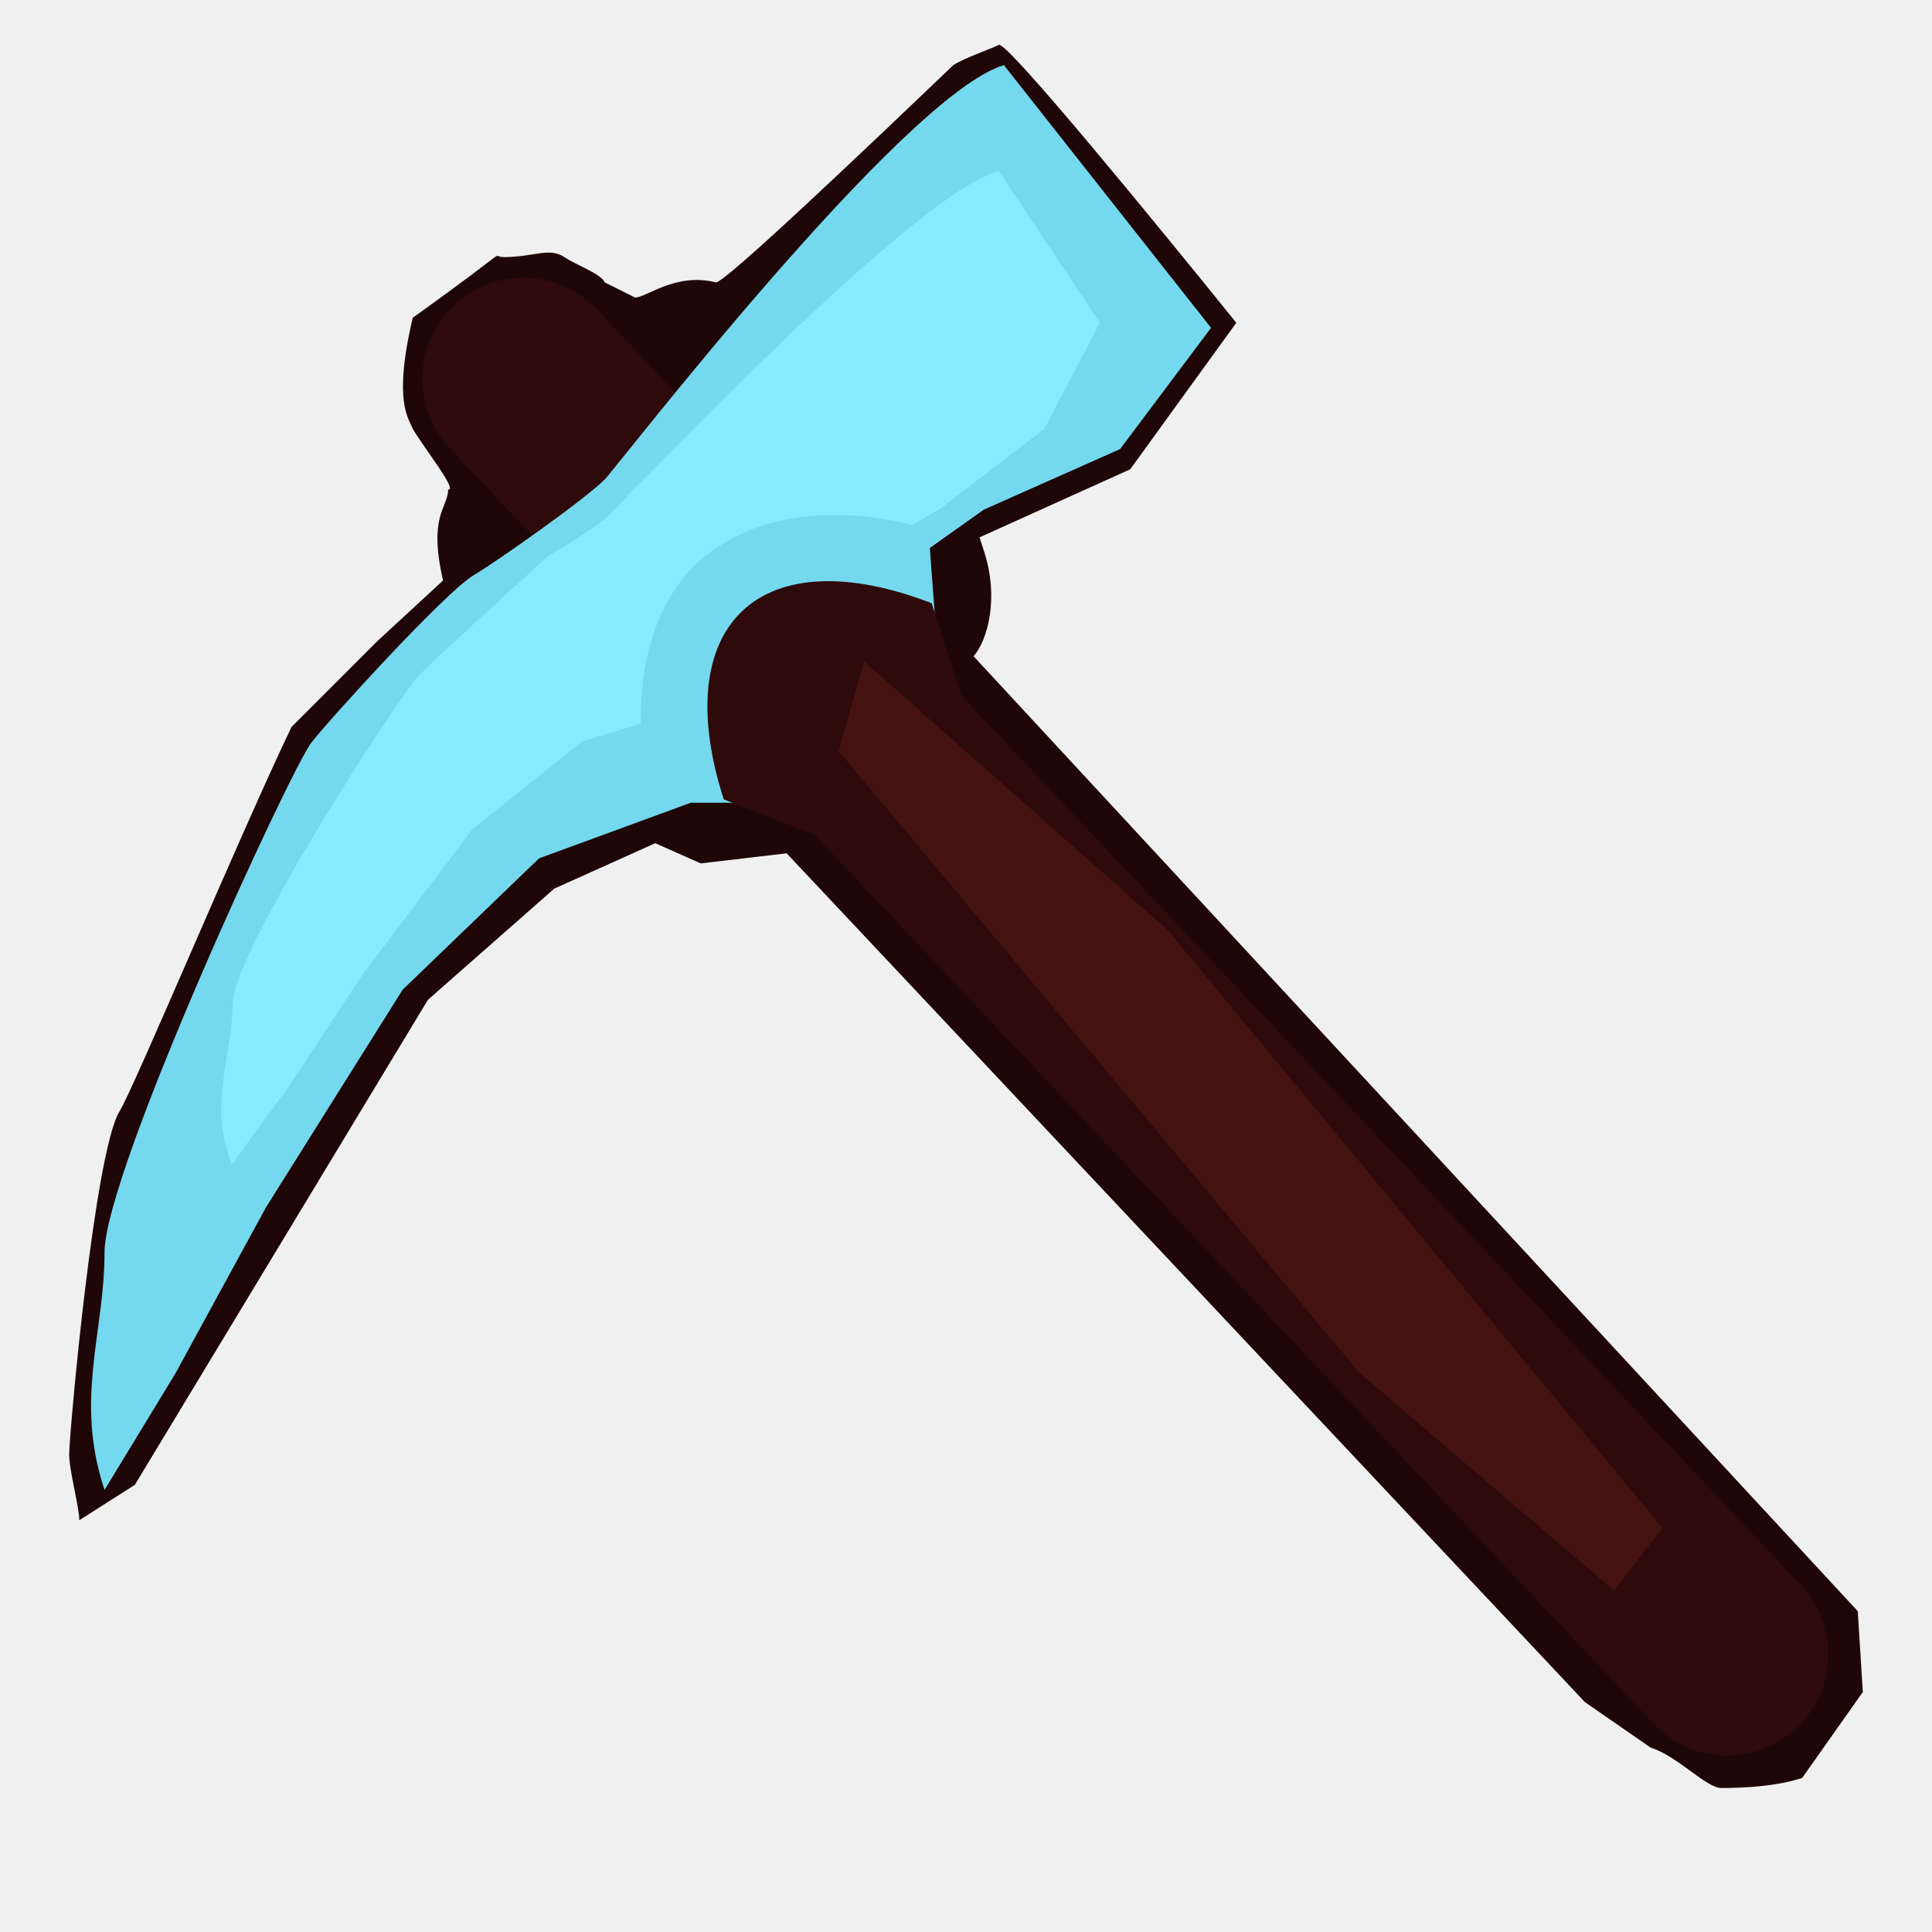
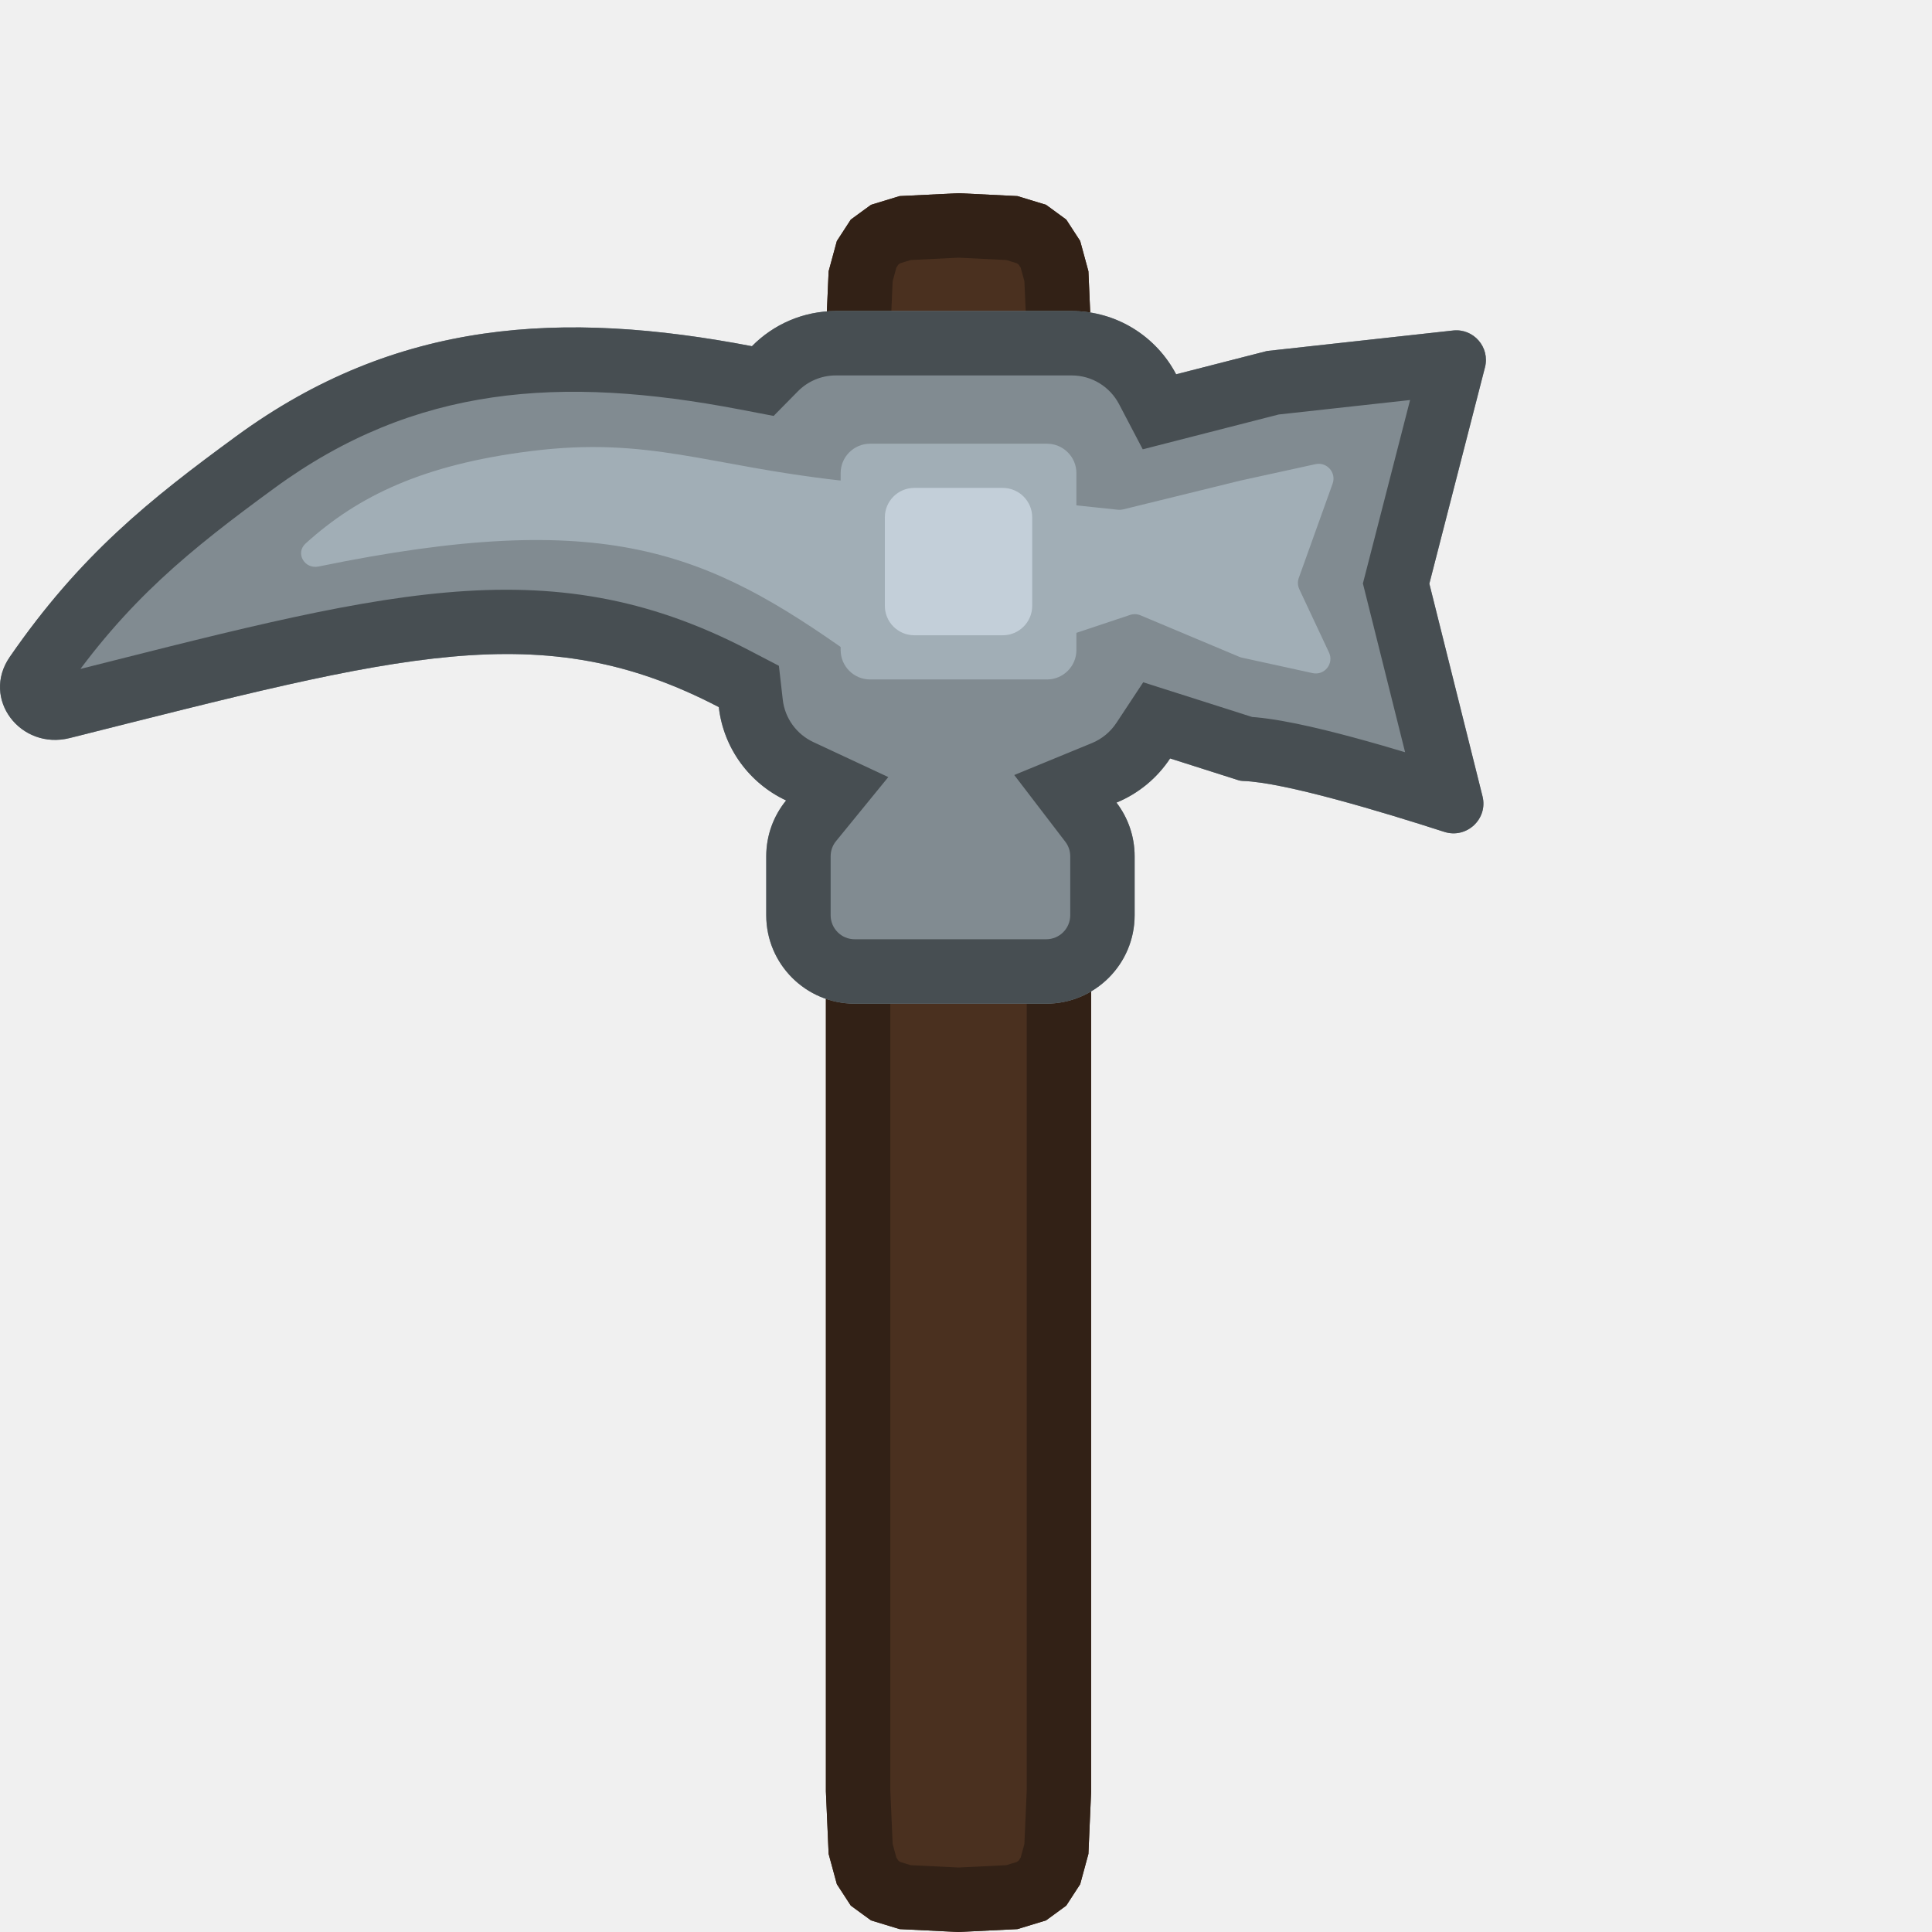
- <svg xmlns="http://www.w3.org/2000/svg" width="501" height="501" viewBox="0 0 501 501" fill="none">
-   <path d="M410.999 441.389L203.986 221.275L181.713 223.895L169.921 218.654L143.717 230.446L110.962 259.271L34.97 385.05L20.557 394.222C20.557 390.728 17.937 381.382 17.937 377.189C17.937 371.948 24.488 298.577 31.039 288.095C34.766 282.133 61.611 217.781 75.586 188.52L97.859 166.246L114.892 150.524C110.962 133.491 116.202 131.744 116.202 126.94C118.823 127.377 110.175 116.458 107.031 111.217C106.158 108.597 101.79 104.666 107.031 82.393C134.545 62.74 126.684 66.67 130.615 66.67C138.476 66.67 142.407 64.05 146.337 66.67C149.482 68.767 155.945 71.038 156.819 73.221L164.68 77.152C167.737 77.152 175.162 70.601 185.643 73.221C187.677 73.73 227.57 35.662 247.223 16.883C249.843 15.136 256.918 12.69 259.015 11.642C261.111 10.594 300.505 58.809 320.594 83.703L293.08 121.699L254.014 139.342C254.288 140.231 254.639 141.326 255.084 142.662C259.277 155.24 255.958 166.246 252.464 170.177L481.75 417.805L483.06 438.769L467.337 461.042C460.786 463.226 452.234 463.663 446.374 463.663C442.444 463.663 435.019 455.365 428.031 453.181L410.999 441.389Z" fill="#200707" />
-   <rect x="98.672" y="97.179" width="52.408" height="507.253" rx="26.204" transform="rotate(-43.347 98.6719 97.1786)" fill="#2F0A0A" />
-   <path d="M314.043 85.013L260.325 16.883C234.121 24.744 159.875 121.264 156.819 124.32C151.578 129.56 129.304 145.283 122.753 149.214C115.56 153.53 86.729 185.073 80.827 192.45C75.586 199.001 27.109 303.818 27.108 324.781C27.108 345.744 19.247 362.777 27.108 386.361L45.451 356.226L69.035 312.989L104.411 256.65L139.786 222.585L179.092 208.173L205.296 167.556L255.084 132.181L290.46 116.458L314.043 85.013Z" fill="#74D8EE" />
-   <path d="M285.22 83.703L259.015 44.397C237.965 49.582 167.482 124.182 165.02 126.226C160.798 129.729 161.619 133.03 142.407 143.973C142.407 143.973 113.101 170.48 108.342 175.418C104.116 179.803 60.367 246.423 60.299 260.52C60.232 274.616 53.869 286.039 60.1 301.927L74.915 281.735L93.977 252.752L122.543 215.005L151.036 192.236L182.62 182.696L203.776 155.486L243.838 131.891L270.807 111.218L285.22 83.703Z" fill="#89EAFF" />
-   <path d="M173.624 208.156C170.695 208.156 168.138 206.124 167.634 203.238C163.543 179.834 167.791 158.316 180.545 146.278C193.409 134.136 213.401 130.541 236.527 136.095C239.079 136.708 240.886 138.945 241.08 141.562L242.633 162.558C242.953 166.887 238.757 169.768 234.469 170.445C225.814 171.81 228.187 183.121 219.709 191.123C211.002 199.341 203.918 192.295 204.105 200.452C204.196 204.449 201.503 208.156 197.505 208.156L173.624 208.156Z" fill="#74D8EE" />
-   <path d="M187.691 207.301C180.671 185.545 182.406 167.963 192.514 158.422C202.622 148.881 220.275 148.163 241.589 156.426L268.059 238.457L187.691 207.301Z" fill="#2F0A0A" />
-   <path d="M217.5 194.791L224.028 171.47L302.839 241.225L431.111 396.229L418.561 412.412L352.475 355.928L217.5 194.791Z" fill="#451212" />
+ <svg xmlns="http://www.w3.org/2000/svg" width="150" height="150" viewBox="0 0 150 150" fill="none">
+   <mask id="path-1-inside-1_1212_70728" fill="white">
+     <path d="M78.995 15.225L81.213 15.901L82.783 17.048L83.865 18.712L84.504 21.061L84.716 25.909V139.091L84.504 143.938L83.865 146.288L82.783 147.952L81.213 149.099L78.995 149.775L74.419 150L69.844 149.775L67.626 149.099L66.056 147.952L64.974 146.288L64.335 143.938L64.123 139.091V25.909L64.335 21.061L64.974 18.712L66.056 17.048L67.626 15.901L69.844 15.225L74.419 15L78.995 15.225Z" />
+   </mask>
+   <path d="M78.995 15.225L81.213 15.901L82.783 17.048L83.865 18.712L84.504 21.061L84.716 25.909V139.091L84.504 143.938L83.865 146.288L82.783 147.952L81.213 149.099L78.995 149.775L74.419 150L69.844 149.775L67.626 149.099L66.056 147.952L64.974 146.288L64.335 143.938L64.123 139.091V25.909L64.335 21.061L64.974 18.712L66.056 17.048L67.626 15.901L69.844 15.225L74.419 15L78.995 15.225Z" fill="#4A301F" />
+   <path d="M78.995 15.225L80.454 10.442L79.861 10.261L79.24 10.231L78.995 15.225ZM81.213 15.901L84.161 11.863L83.48 11.365L82.672 11.119L81.213 15.901ZM82.783 17.048L86.975 14.322L86.474 13.552L85.731 13.01L82.783 17.048ZM83.865 18.712L88.69 17.4L88.484 16.644L88.057 15.986L83.865 18.712ZM84.504 21.061L89.499 20.843L89.475 20.287L89.329 19.75L84.504 21.061ZM84.716 25.909H89.716V25.8L89.711 25.691L84.716 25.909ZM84.716 139.091L89.711 139.309L89.716 139.2V139.091H84.716ZM84.504 143.938L89.329 145.25L89.475 144.713L89.499 144.157L84.504 143.938ZM83.865 146.288L88.057 149.014L88.484 148.356L88.69 147.6L83.865 146.288ZM82.783 147.952L85.731 151.99L86.474 151.448L86.975 150.678L82.783 147.952ZM81.213 149.099L82.672 153.881L83.48 153.635L84.161 153.137L81.213 149.099ZM78.995 149.775L79.24 154.769L79.861 154.739L80.454 154.558L78.995 149.775ZM74.419 150L74.174 154.994L74.419 155.006L74.664 154.994L74.419 150ZM69.844 149.775L68.384 154.558L68.978 154.739L69.599 154.769L69.844 149.775ZM67.626 149.099L64.678 153.137L65.359 153.635L66.167 153.881L67.626 149.099ZM66.056 147.952L61.864 150.678L62.365 151.448L63.107 151.99L66.056 147.952ZM64.974 146.288L60.149 147.6L60.354 148.356L60.782 149.014L64.974 146.288ZM64.335 143.938L59.34 144.157L59.364 144.713L59.51 145.25L64.335 143.938ZM64.123 139.091H59.123V139.2L59.128 139.309L64.123 139.091ZM64.123 25.909L59.128 25.691L59.123 25.8V25.909H64.123ZM64.335 21.061L59.51 19.75L59.364 20.287L59.34 20.843L64.335 21.061ZM64.974 18.712L60.782 15.986L60.354 16.644L60.149 17.4L64.974 18.712ZM66.056 17.048L63.107 13.01L62.365 13.552L61.864 14.322L66.056 17.048ZM67.626 15.901L66.167 11.119L65.359 11.365L64.678 11.863L67.626 15.901ZM69.844 15.225L69.599 10.231L68.978 10.261L68.384 10.442L69.844 15.225ZM74.419 15L74.664 10.006L74.419 9.994L74.174 10.006L74.419 15ZM78.995 15.225L77.536 20.007L79.754 20.684L81.213 15.901L82.672 11.119L80.454 10.442L78.995 15.225ZM81.213 15.901L78.265 19.94L79.835 21.086L82.783 17.048L85.731 13.01L84.161 11.863L81.213 15.901ZM82.783 17.048L78.591 19.773L79.674 21.438L83.865 18.712L88.057 15.986L86.975 14.322L82.783 17.048ZM83.865 18.712L79.04 20.023L79.679 22.373L84.504 21.061L89.329 19.75L88.69 17.4L83.865 18.712ZM84.504 21.061L79.509 21.28L79.721 26.128L84.716 25.909L89.711 25.691L89.499 20.843L84.504 21.061ZM84.716 25.909H79.716V139.091H84.716H89.716V25.909H84.716ZM84.716 139.091L79.721 138.872L79.509 143.72L84.504 143.938L89.499 144.157L89.711 139.309L84.716 139.091ZM84.504 143.938L79.679 142.627L79.04 144.977L83.865 146.288L88.69 147.6L89.329 145.25L84.504 143.938ZM83.865 146.288L79.674 143.562L78.591 145.227L82.783 147.952L86.975 150.678L88.057 149.014L83.865 146.288ZM82.783 147.952L79.835 143.914L78.265 145.06L81.213 149.099L84.161 153.137L85.731 151.99L82.783 147.952ZM81.213 149.099L79.754 144.316L77.536 144.993L78.995 149.775L80.454 154.558L82.672 153.881L81.213 149.099ZM78.995 149.775L78.75 144.781L74.174 145.006L74.419 150L74.664 154.994L79.24 154.769L78.995 149.775ZM74.419 150L74.664 145.006L70.089 144.781L69.844 149.775L69.599 154.769L74.174 154.994L74.419 150ZM69.844 149.775L71.303 144.993L69.085 144.316L67.626 149.099L66.167 153.881L68.384 154.558L69.844 149.775ZM67.626 149.099L70.574 145.06L69.004 143.914L66.056 147.952L63.107 151.99L64.678 153.137L67.626 149.099ZM66.056 147.952L70.247 145.227L69.165 143.562L64.974 146.288L60.782 149.014L61.864 150.678L66.056 147.952ZM64.974 146.288L69.799 144.977L69.16 142.627L64.335 143.938L59.51 145.25L60.149 147.6L64.974 146.288ZM64.335 143.938L69.33 143.72L69.118 138.872L64.123 139.091L59.128 139.309L59.34 144.157L64.335 143.938ZM64.123 139.091H69.123V25.909H64.123H59.123V139.091H64.123ZM64.123 25.909L69.118 26.128L69.33 21.28L64.335 21.061L59.34 20.843L59.128 25.691L64.123 25.909ZM64.335 21.061L69.16 22.373L69.799 20.023L64.974 18.712L60.149 17.4L59.51 19.75L64.335 21.061ZM64.974 18.712L69.165 21.438L70.247 19.773L66.056 17.048L61.864 14.322L60.782 15.986L64.974 18.712ZM66.056 17.048L69.004 21.086L70.574 19.94L67.626 15.901L64.678 11.863L63.107 13.01L66.056 17.048ZM67.626 15.901L69.085 20.684L71.303 20.007L69.844 15.225L68.384 10.442L66.167 11.119L67.626 15.901ZM69.844 15.225L70.089 20.219L74.664 19.994L74.419 15L74.174 10.006L69.599 10.231L69.844 15.225ZM74.419 15L74.174 19.994L78.75 20.219L78.995 15.225L79.24 10.231L74.664 10.006L74.419 15Z" fill="#322116" mask="url(#path-1-inside-1_1212_70728)" />
+   <mask id="path-3-inside-2_1212_70728" fill="white">
+     <path d="M83.204 24.149C86.727 24.149 89.784 26.141 91.314 29.06L98.379 27.25L112.817 25.66C114.411 25.485 115.693 26.965 115.294 28.518L110.974 45.317L115.102 61.826C115.542 63.588 113.861 65.143 112.134 64.586C107.389 63.055 99.708 60.732 96.49 60.633C96.375 60.629 96.267 60.612 96.157 60.577L90.847 58.885C89.841 60.409 88.392 61.612 86.683 62.315C87.567 63.471 88.093 64.915 88.093 66.482V71.06C88.093 74.85 85.019 77.924 81.228 77.924H66.356C62.565 77.924 59.491 74.85 59.491 71.06V66.482C59.491 64.838 60.07 63.328 61.034 62.147C58.214 60.83 56.175 58.12 55.808 54.9C42.03 47.718 31.137 50.833 5.422 57.3C1.592 58.263 -1.483 54.252 0.759 51.004C6.231 43.076 11.64 38.771 18.358 33.857C30.783 24.77 43.708 24.069 58.38 26.879C60.04 25.194 62.347 24.149 64.899 24.149H83.204Z" />
+   </mask>
+   <path d="M83.204 24.149C86.727 24.149 89.784 26.141 91.314 29.06L98.379 27.25L112.817 25.66C114.411 25.485 115.693 26.965 115.294 28.518L110.974 45.317L115.102 61.826C115.542 63.588 113.861 65.143 112.134 64.586C107.389 63.055 99.708 60.732 96.49 60.633C96.375 60.629 96.267 60.612 96.157 60.577L90.847 58.885C89.841 60.409 88.392 61.612 86.683 62.315C87.567 63.471 88.093 64.915 88.093 66.482V71.06C88.093 74.85 85.019 77.924 81.228 77.924H66.356C62.565 77.924 59.491 74.85 59.491 71.06V66.482C59.491 64.838 60.07 63.328 61.034 62.147C58.214 60.83 56.175 58.12 55.808 54.9C42.03 47.718 31.137 50.833 5.422 57.3C1.592 58.263 -1.483 54.252 0.759 51.004C6.231 43.076 11.64 38.771 18.358 33.857C30.783 24.77 43.708 24.069 58.38 26.879C60.04 25.194 62.347 24.149 64.899 24.149H83.204Z" fill="#818B91" />
+   <path d="M91.314 29.06L86.885 31.381L88.722 34.885L92.554 33.903L91.314 29.06ZM98.379 27.25L97.832 22.28L97.481 22.319L97.138 22.406L98.379 27.25ZM112.817 25.66L112.271 20.69L112.27 20.69L112.817 25.66ZM115.294 28.518L120.136 29.763L120.136 29.763L115.294 28.518ZM110.974 45.317L106.131 44.072L105.815 45.3L106.123 46.53L110.974 45.317ZM115.102 61.826L119.952 60.613L119.952 60.613L115.102 61.826ZM112.134 64.586L113.669 59.828L113.669 59.828L112.134 64.586ZM96.49 60.633L96.335 65.63L96.336 65.63L96.49 60.633ZM96.157 60.577L94.639 65.341L94.64 65.341L96.157 60.577ZM90.847 58.885L92.365 54.121L88.759 52.972L86.674 56.13L90.847 58.885ZM86.683 62.315L84.781 57.691L78.747 60.173L82.712 65.354L86.683 62.315ZM88.093 66.482H93.093V66.482L88.093 66.482ZM88.093 71.06L93.093 71.06V71.06H88.093ZM81.228 77.924V82.924H81.229L81.228 77.924ZM66.356 77.924L66.355 82.924H66.356V77.924ZM59.491 71.06H54.491V71.06L59.491 71.06ZM59.491 66.482L54.491 66.482V66.482H59.491ZM61.034 62.147L64.908 65.307L68.968 60.331L63.148 57.615L61.034 62.147ZM55.808 54.9L60.775 54.333L60.474 51.694L58.119 50.467L55.808 54.9ZM5.422 57.3L4.202 52.451V52.451L5.422 57.3ZM0.759 51.004L-3.356 48.163L-3.356 48.164L0.759 51.004ZM18.358 33.857L15.407 29.822L15.407 29.822L18.358 33.857ZM58.38 26.879L57.44 31.79L60.065 32.292L61.941 30.388L58.38 26.879ZM83.204 24.149V29.149C84.793 29.149 86.183 30.042 86.885 31.381L91.314 29.06L95.742 26.738C93.384 22.241 88.662 19.149 83.204 19.149V24.149ZM91.314 29.06L92.554 33.903L99.619 32.094L98.379 27.25L97.138 22.406L90.073 24.216L91.314 29.06ZM98.379 27.25L98.926 32.22L113.365 30.63L112.817 25.66L112.27 20.69L97.832 22.28L98.379 27.25ZM112.817 25.66L113.364 30.63C111.48 30.837 109.981 29.103 110.451 27.273L115.294 28.518L120.136 29.763C121.406 24.826 117.342 20.133 112.271 20.69L112.817 25.66ZM115.294 28.518L110.452 27.272L106.131 44.072L110.974 45.317L115.816 46.563L120.136 29.763L115.294 28.518ZM110.974 45.317L106.123 46.53L110.251 63.039L115.102 61.826L119.952 60.613L115.824 44.105L110.974 45.317ZM115.102 61.826L110.251 63.039C109.727 60.945 111.71 59.195 113.669 59.828L112.134 64.586L110.599 69.344C116.012 71.091 121.357 66.23 119.952 60.613L115.102 61.826ZM112.134 64.586L113.669 59.828C111.262 59.051 108.068 58.059 105.039 57.244C102.193 56.479 98.923 55.706 96.644 55.635L96.49 60.633L96.336 65.63C97.275 65.659 99.454 66.097 102.44 66.901C105.242 67.655 108.261 68.59 110.599 69.344L112.134 64.586ZM96.49 60.633L96.645 55.635C96.951 55.645 97.305 55.695 97.674 55.813L96.157 60.577L94.64 65.341C95.23 65.529 95.799 65.614 96.335 65.63L96.49 60.633ZM96.157 60.577L97.675 55.813L92.365 54.121L90.847 58.885L89.329 63.649L94.639 65.341L96.157 60.577ZM90.847 58.885L86.674 56.13C86.215 56.825 85.553 57.373 84.781 57.691L86.683 62.315L88.585 66.939C91.23 65.851 93.467 63.992 95.019 61.639L90.847 58.885ZM86.683 62.315L82.712 65.354C82.953 65.669 83.093 66.053 83.093 66.483L88.093 66.482L93.093 66.482C93.093 63.777 92.181 61.273 90.653 59.277L86.683 62.315ZM88.093 66.482H83.093V71.06H88.093H93.093V66.482H88.093ZM88.093 71.06L83.093 71.059C83.093 72.089 82.258 72.924 81.228 72.924L81.228 77.924L81.229 82.924C87.781 82.924 93.092 77.612 93.093 71.06L88.093 71.06ZM81.228 77.924V72.924H66.356V77.924V82.924H81.228V77.924ZM66.356 77.924L66.356 72.924C65.326 72.924 64.491 72.089 64.491 71.059L59.491 71.06L54.491 71.06C54.492 77.612 59.803 82.924 66.355 82.924L66.356 77.924ZM59.491 71.06H64.491V66.482H59.491H54.491V71.06H59.491ZM59.491 66.482L64.491 66.483C64.491 66.032 64.645 65.63 64.908 65.307L61.034 62.147L57.16 58.986C55.494 61.027 54.491 63.644 54.491 66.482L59.491 66.482ZM61.034 62.147L63.148 57.615C61.859 57.014 60.94 55.777 60.775 54.333L55.808 54.9L50.84 55.468C51.411 60.463 54.568 64.647 58.92 66.677L61.034 62.147ZM55.808 54.9L58.119 50.467C42.31 42.226 29.297 46.14 4.202 52.451L5.422 57.3L6.641 62.149C32.976 55.526 41.749 53.211 53.496 59.334L55.808 54.9ZM5.422 57.3L4.202 52.451C4.202 52.451 4.236 52.443 4.296 52.446C4.356 52.449 4.422 52.462 4.488 52.487C4.616 52.534 4.727 52.616 4.812 52.729C4.898 52.844 4.988 53.034 4.999 53.293C5.011 53.584 4.913 53.787 4.874 53.844L0.759 51.004L-3.356 48.164C-5.792 51.692 -5.343 55.86 -3.185 58.733C-1.069 61.552 2.679 63.145 6.641 62.149L5.422 57.3ZM0.759 51.004L4.874 53.844C9.868 46.609 14.74 42.699 21.31 37.893L18.358 33.857L15.407 29.822C8.54 34.844 2.594 39.543 -3.356 48.163L0.759 51.004ZM18.358 33.857L21.31 37.893C32.203 29.926 43.531 29.126 57.44 31.79L58.38 26.879L59.32 21.968C43.884 19.012 29.363 19.614 15.407 29.822L18.358 33.857ZM58.38 26.879L61.941 30.388C62.701 29.617 63.741 29.149 64.899 29.149V24.149V19.149C60.954 19.149 57.379 20.771 54.818 23.37L58.38 26.879ZM64.899 24.149V29.149H83.204V24.149V19.149H64.899V24.149Z" fill="#474E52" mask="url(#path-3-inside-2_1212_70728)" />
+   <path d="M41.241 35.02C50.394 33.876 54.971 36.166 65.267 37.309L86.806 39.577C86.938 39.59 87.07 39.581 87.198 39.55L96.322 37.309L102.139 36.036C103.018 35.844 103.769 36.699 103.465 37.547L100.837 44.873C100.735 45.158 100.75 45.472 100.879 45.747L103.184 50.66C103.586 51.519 102.835 52.463 101.91 52.261L96.424 51.06C96.356 51.046 96.29 51.025 96.225 50.998L88.545 47.773C88.29 47.665 88.004 47.654 87.741 47.742L83.23 49.245C83.078 49.296 82.918 49.308 82.759 49.325C81.229 49.487 77.891 52.103 66.722 51.068C66.522 51.049 66.322 50.974 66.158 50.858C54.859 42.818 47.003 39.401 24.732 43.984C23.642 44.209 22.904 42.944 23.727 42.197C27.808 38.496 32.866 36.067 41.241 35.02Z" fill="#A1AEB6" />
+   <rect x="83.572" y="34.449" width="18.305" height="18.305" rx="2.288" transform="rotate(90 83.5723 34.4492)" fill="#A1AEB6" />
+   <rect x="80.14" y="37.881" width="11.441" height="11.441" rx="2.288" transform="rotate(90 80.1399 37.8813)" fill="#C3CFD9" />
</svg>
